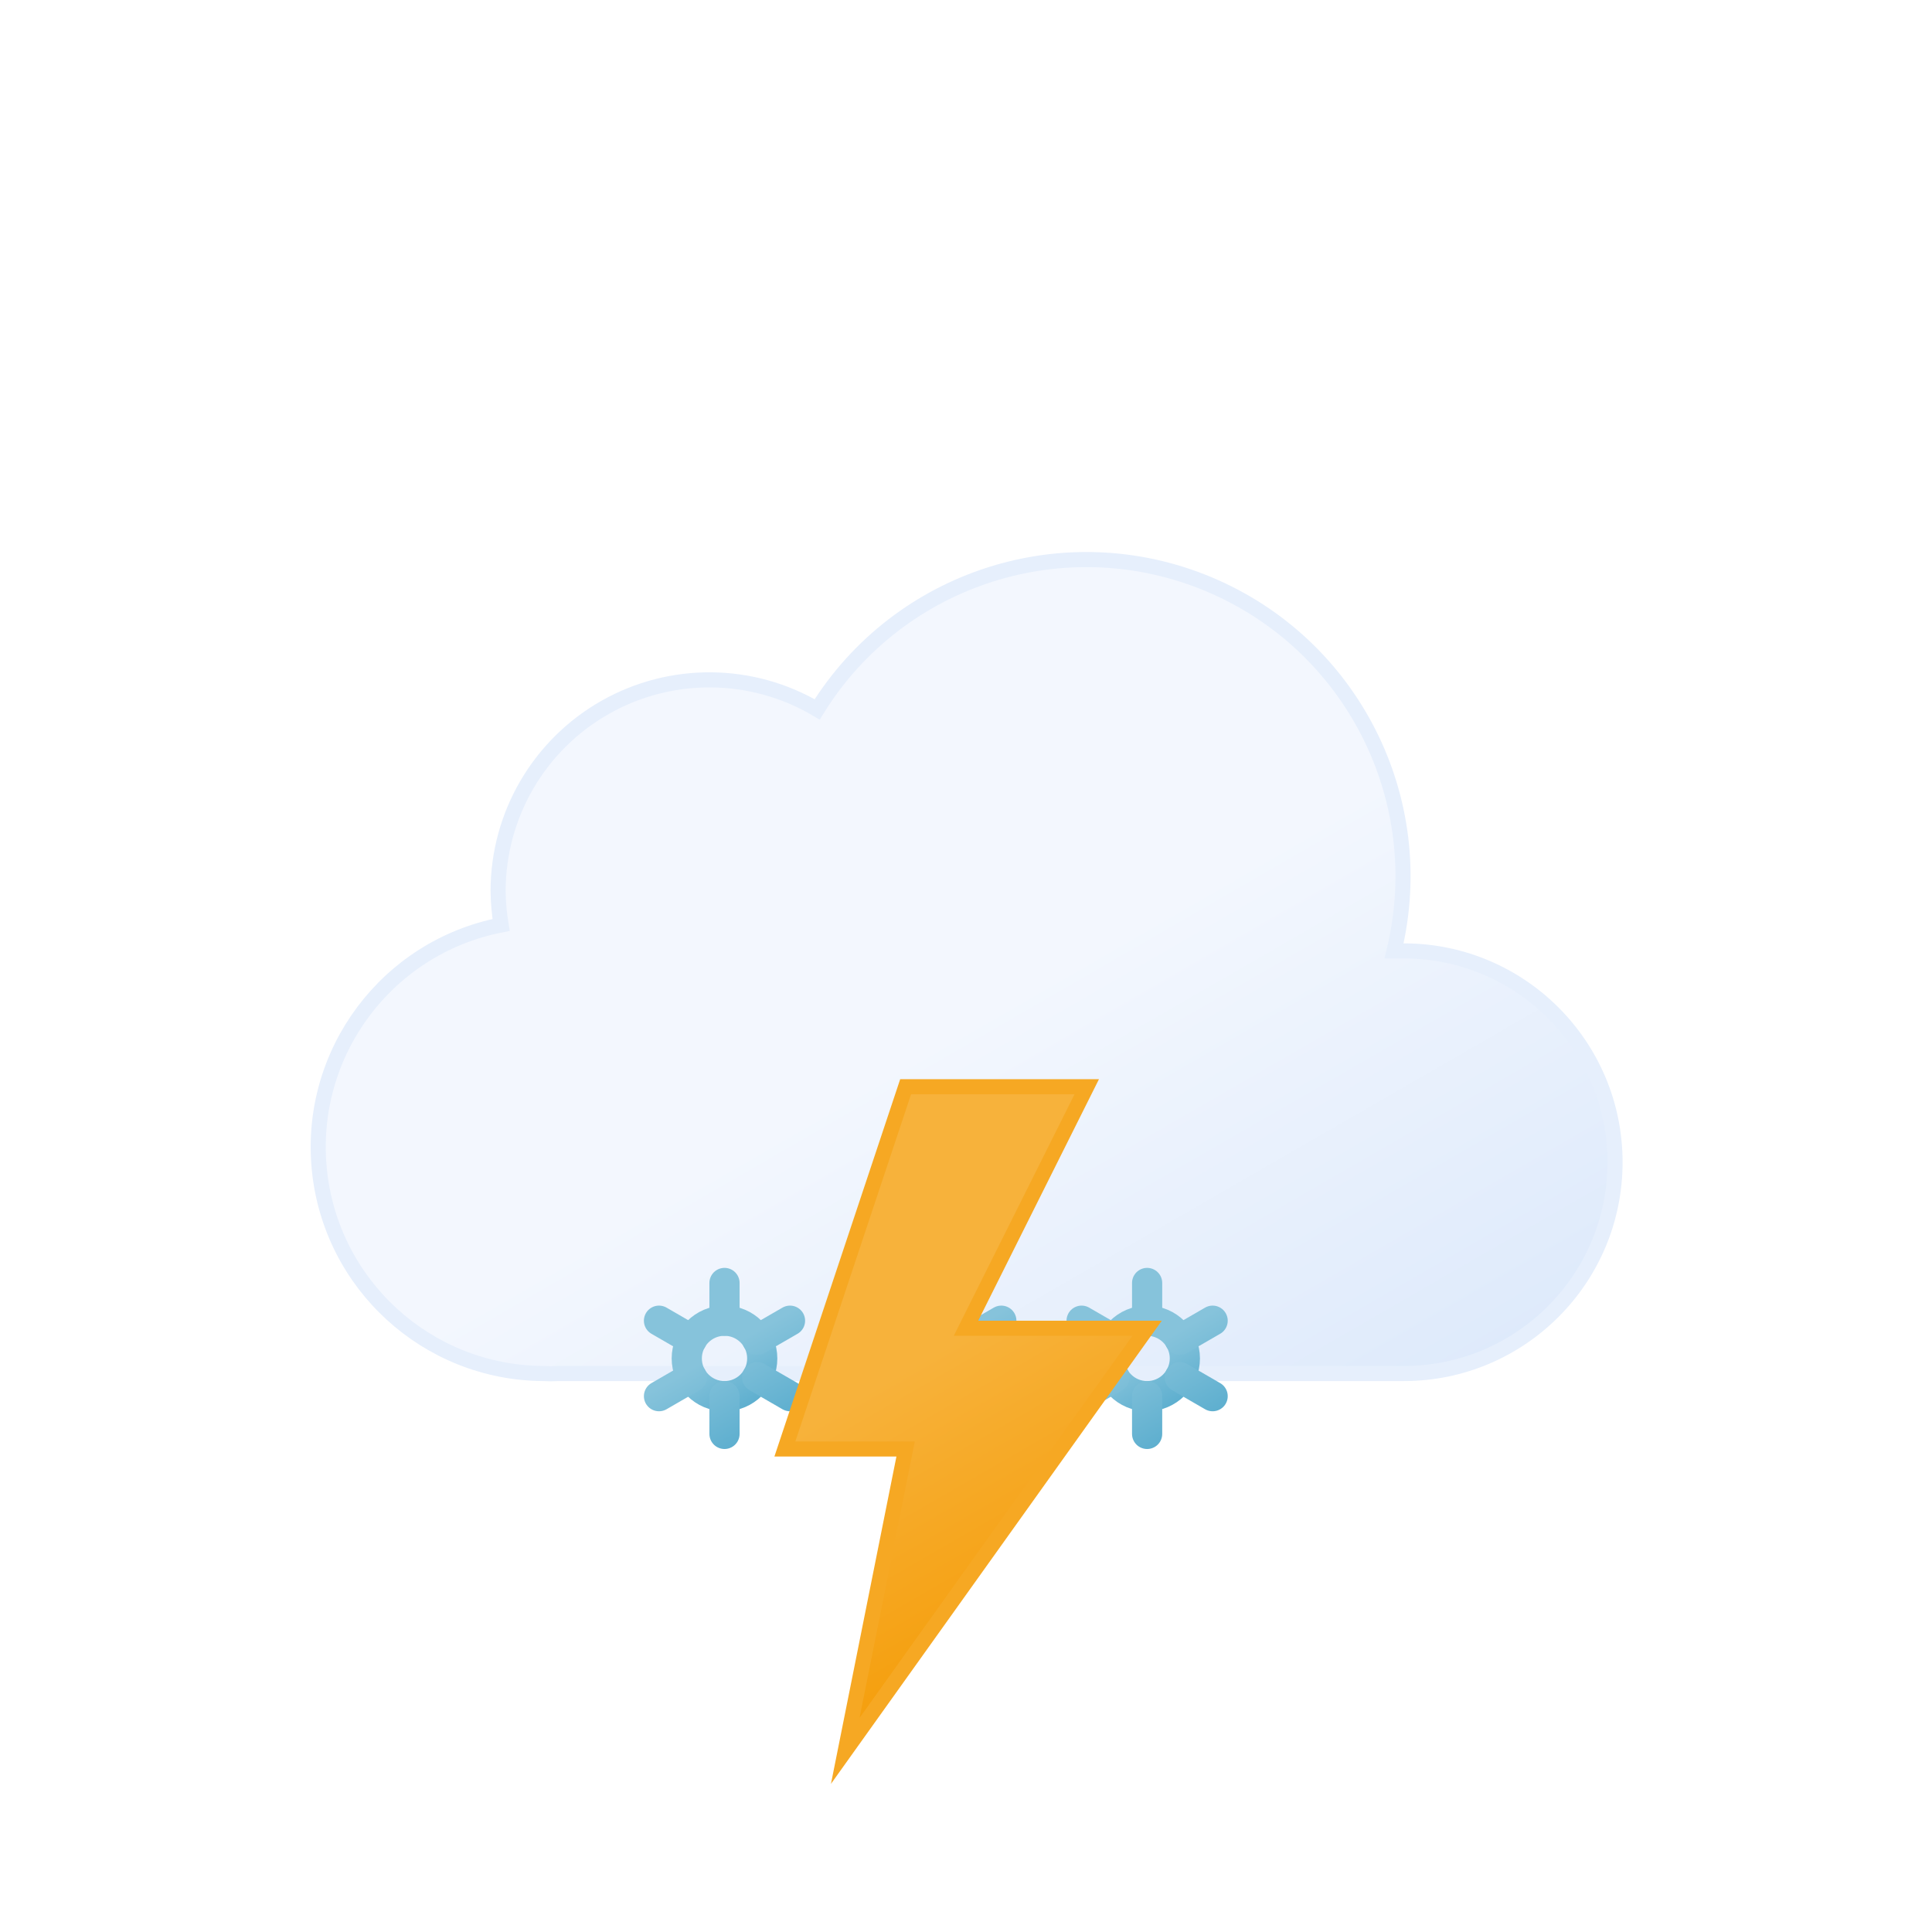
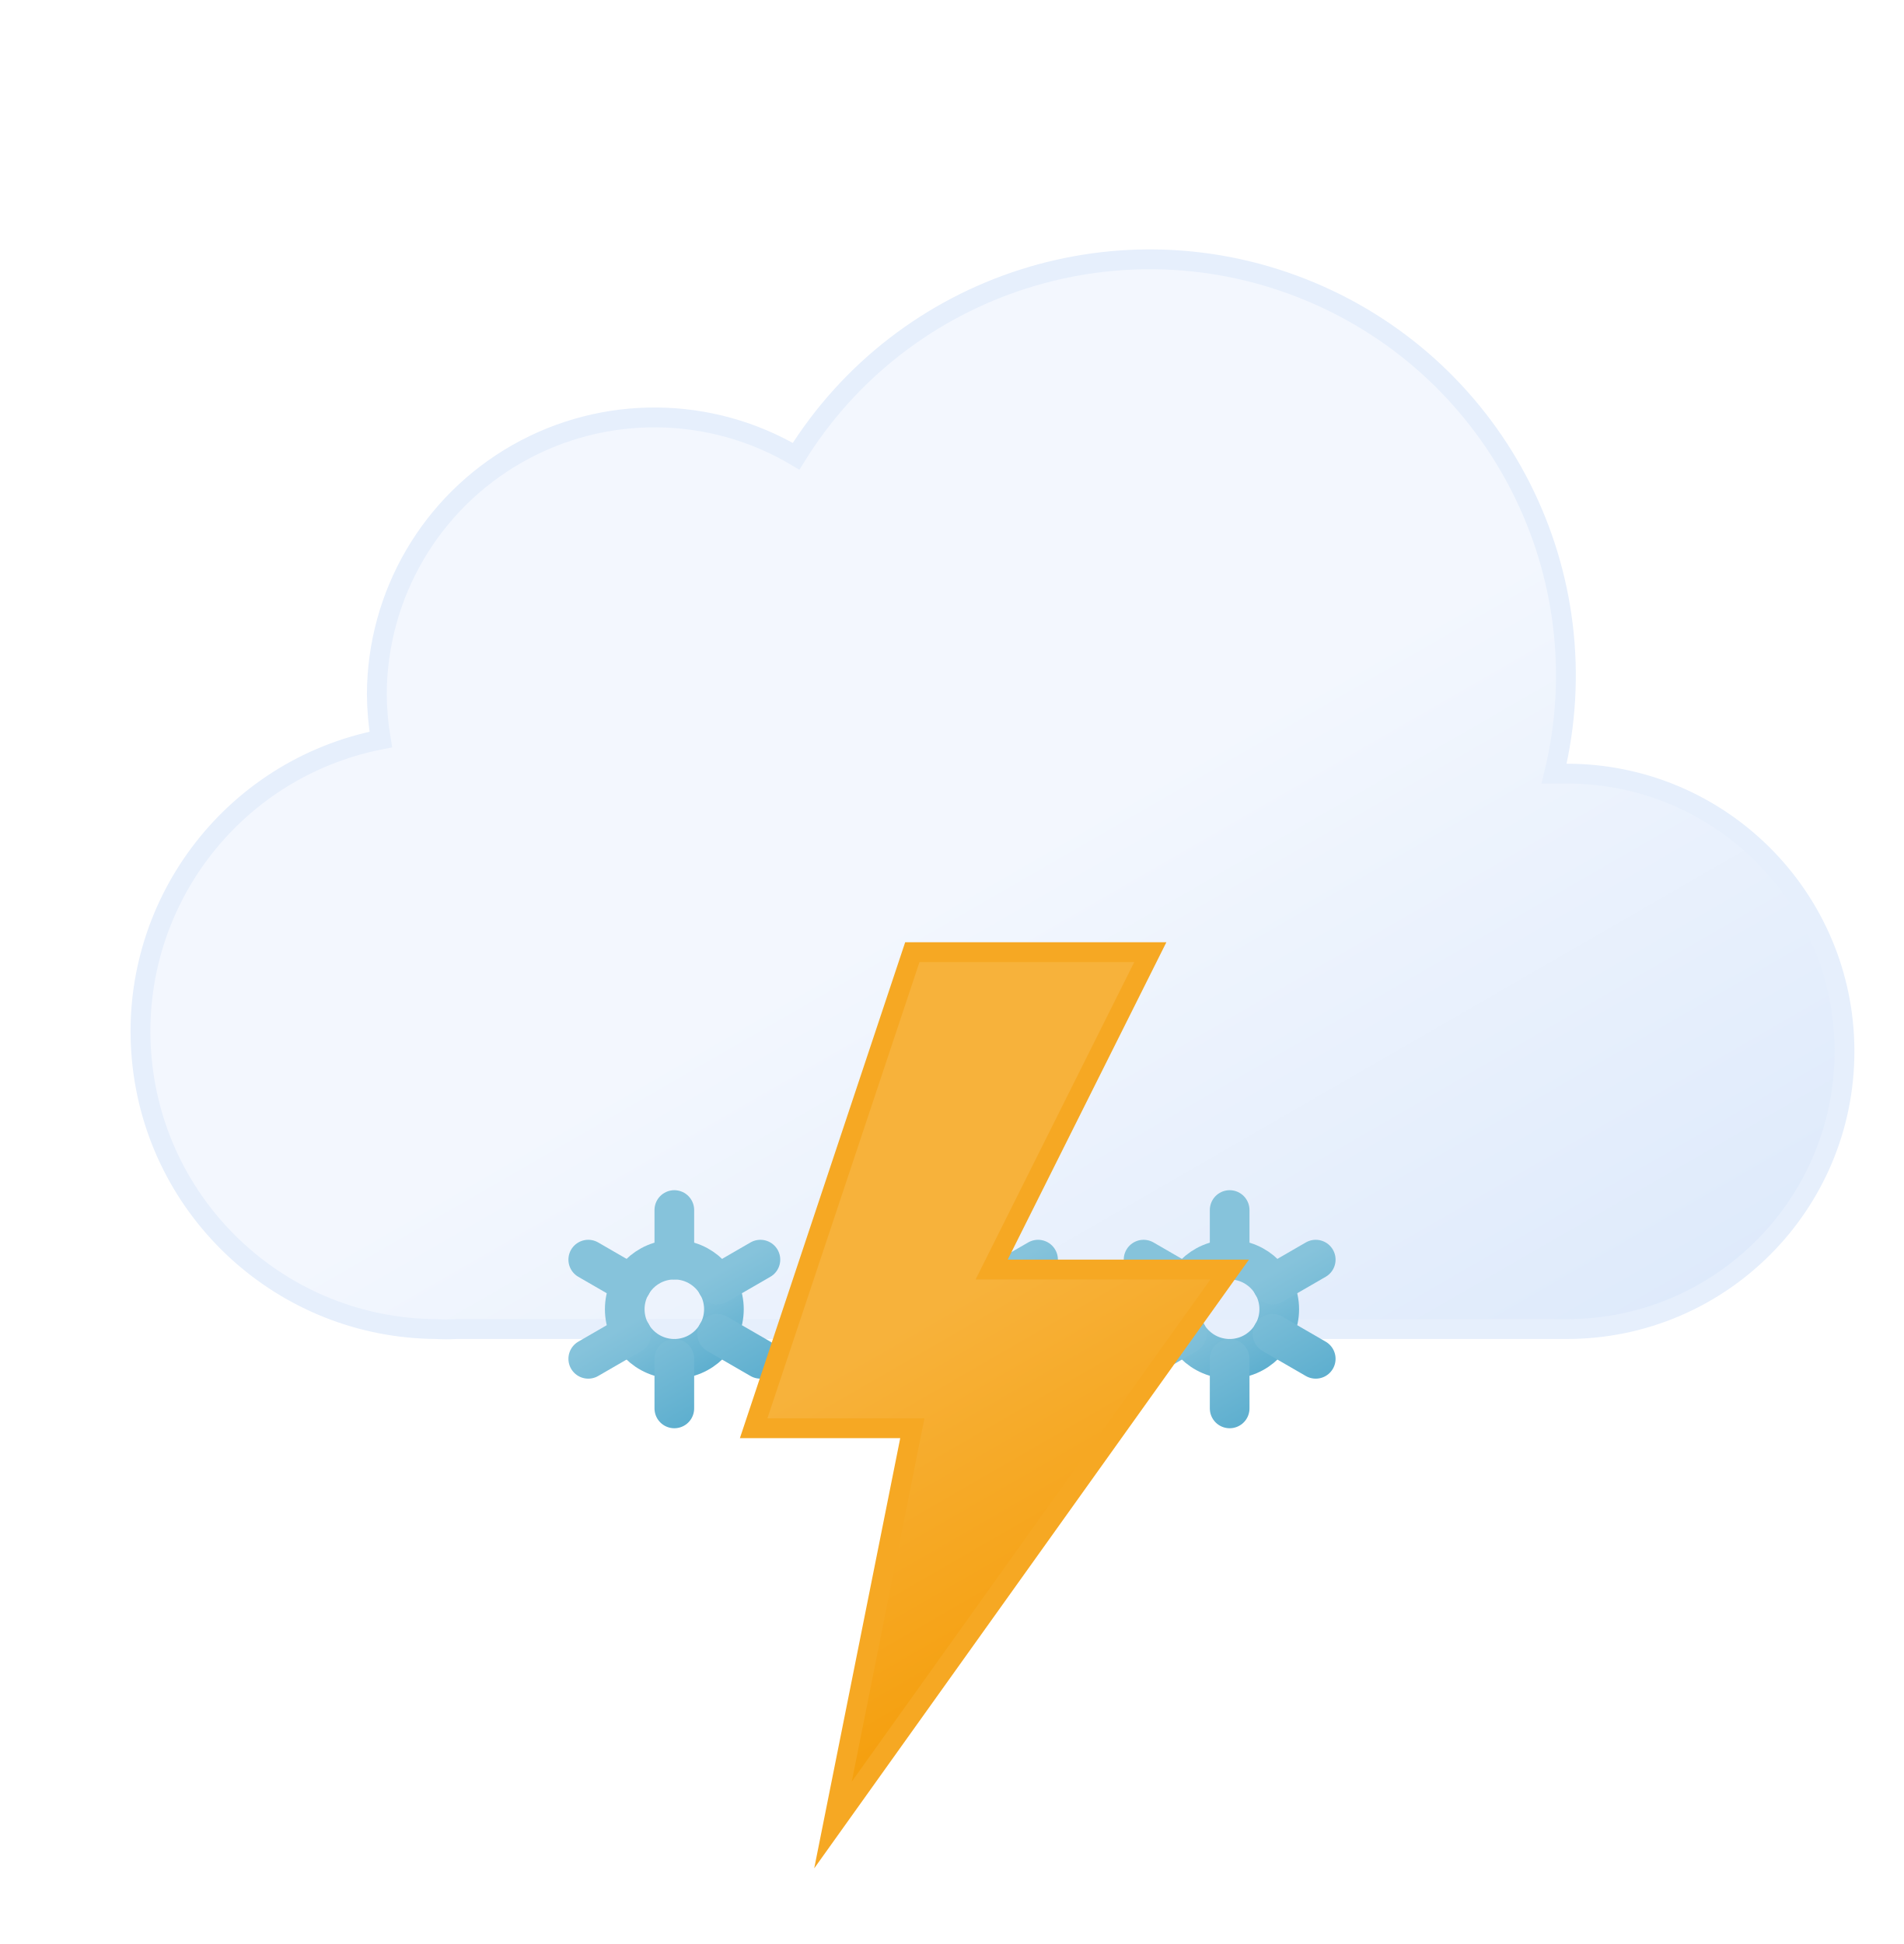
- <svg xmlns="http://www.w3.org/2000/svg" xmlns:xlink="http://www.w3.org/1999/xlink" viewBox="0 0 64 64">
+ <svg xmlns="http://www.w3.org/2000/svg" xmlns:xlink="http://www.w3.org/1999/xlink" viewBox="7 12 48 49">
  <defs>
    <linearGradient id="a" x1="22.56" y1="21.96" x2="39.2" y2="50.8" gradientUnits="userSpaceOnUse">
      <stop offset="0" stop-color="#f3f7fe" />
      <stop offset="0.45" stop-color="#f3f7fe" />
      <stop offset="1" stop-color="#deeafb" />
    </linearGradient>
    <linearGradient id="b" x1="30.12" y1="43.48" x2="31.88" y2="46.52" gradientUnits="userSpaceOnUse">
      <stop offset="0" stop-color="#86c3db" />
      <stop offset="0.45" stop-color="#86c3db" />
      <stop offset="1" stop-color="#5eafcf" />
      <animateTransform attributeName="gradientTransform" type="rotate" additive="sum" values="360 31 45; 0 31 45" dur="9s" repeatCount="indefinite" />
    </linearGradient>
    <linearGradient id="c" x1="29.67" y1="42.69" x2="32.33" y2="47.31" xlink:href="#b" />
    <linearGradient id="d" x1="23.12" y1="43.48" x2="24.88" y2="46.52" xlink:href="#b" />
    <linearGradient id="e" x1="22.67" y1="42.69" x2="25.33" y2="47.31" xlink:href="#b" />
    <linearGradient id="f" x1="37.12" y1="43.48" x2="38.88" y2="46.52" xlink:href="#b" />
    <linearGradient id="g" x1="36.67" y1="42.69" x2="39.33" y2="47.31" xlink:href="#b" />
    <linearGradient id="h" x1="26.74" y1="37.88" x2="35.76" y2="53.52" gradientUnits="userSpaceOnUse">
      <stop offset="0" stop-color="#f7b23b" />
      <stop offset="0.45" stop-color="#f7b23b" />
      <stop offset="1" stop-color="#f59e0b" />
    </linearGradient>
  </defs>
  <path d="M46.5,31.5l-.32,0a10.49,10.49,0,0,0-19.11-8,7,7,0,0,0-10.57,6,7.21,7.21,0,0,0,.1,1.14A7.5,7.5,0,0,0,18,45.5a4.19,4.19,0,0,0,.5,0v0h28a7,7,0,0,0,0-14Z" stroke="#e6effc" stroke-miterlimit="10" stroke-width="0.5" fill="url(#a)" />
  <g>
    <circle cx="31" cy="45" r="1.25" fill="none" stroke-miterlimit="10" stroke="url(#b)" />
    <path d="M33.17,46.25l-1.09-.63m-2.16-1.24-1.09-.63M31,42.5v1.25m0,3.75V46.25m-1.08-.63-1.09.63m4.34-2.5-1.09.63" fill="none" stroke-linecap="round" stroke-miterlimit="10" stroke="url(#c)" />
    <animateTransform attributeName="transform" type="translate" additive="sum" values="-1 -6; 1 12" dur="4s" repeatCount="indefinite" />
    <animateTransform attributeName="transform" type="rotate" additive="sum" values="0 31 45; 360 31 45" dur="9s" repeatCount="indefinite" />
    <animate attributeName="opacity" values="0;1;1;1;0" dur="4s" repeatCount="indefinite" />
  </g>
  <g>
    <circle cx="24" cy="45" r="1.25" fill="none" stroke-miterlimit="10" stroke="url(#d)" />
    <path d="M26.17,46.25l-1.09-.63m-2.16-1.24-1.09-.63M24,42.5v1.25m0,3.75V46.25m-1.08-.63-1.09.63m4.34-2.5-1.09.63" fill="none" stroke-linecap="round" stroke-miterlimit="10" stroke="url(#e)" />
    <animateTransform attributeName="transform" type="translate" additive="sum" values="1 -6; -1 12" begin="-2s" dur="4s" repeatCount="indefinite" />
    <animateTransform attributeName="transform" type="rotate" additive="sum" values="0 24 45; 360 24 45" dur="9s" repeatCount="indefinite" />
    <animate attributeName="opacity" values="0;1;1;1;0" begin="-2s" dur="4s" repeatCount="indefinite" />
  </g>
  <g>
    <circle cx="38" cy="45" r="1.25" fill="none" stroke-miterlimit="10" stroke="url(#f)" />
    <path d="M40.17,46.25l-1.09-.63m-2.16-1.24-1.09-.63M38,42.5v1.25m0,3.75V46.25m-1.08-.63-1.09.63m4.34-2.5-1.09.63" fill="none" stroke-linecap="round" stroke-miterlimit="10" stroke="url(#g)" />
    <animateTransform attributeName="transform" type="translate" additive="sum" values="1 -6; -1 12" begin="-1s" dur="4s" repeatCount="indefinite" />
    <animateTransform attributeName="transform" type="rotate" additive="sum" values="0 38 45; 360 38 45" dur="9s" repeatCount="indefinite" />
    <animate attributeName="opacity" values="0;1;1;1;0" begin="-1s" dur="4s" repeatCount="indefinite" />
  </g>
  <polygon points="30 36 26 48 30 48 28 58 38 44 32 44 36 36 30 36" stroke="#f6a823" stroke-miterlimit="10" stroke-width="0.5" fill="url(#h)">
    <animate attributeName="opacity" values="1; 1; 1; 1; 1; 1; 0.1; 1; 0.1; 1; 1; 0.1; 1; 0.1; 1" dur="2s" repeatCount="indefinite" />
  </polygon>
</svg>
